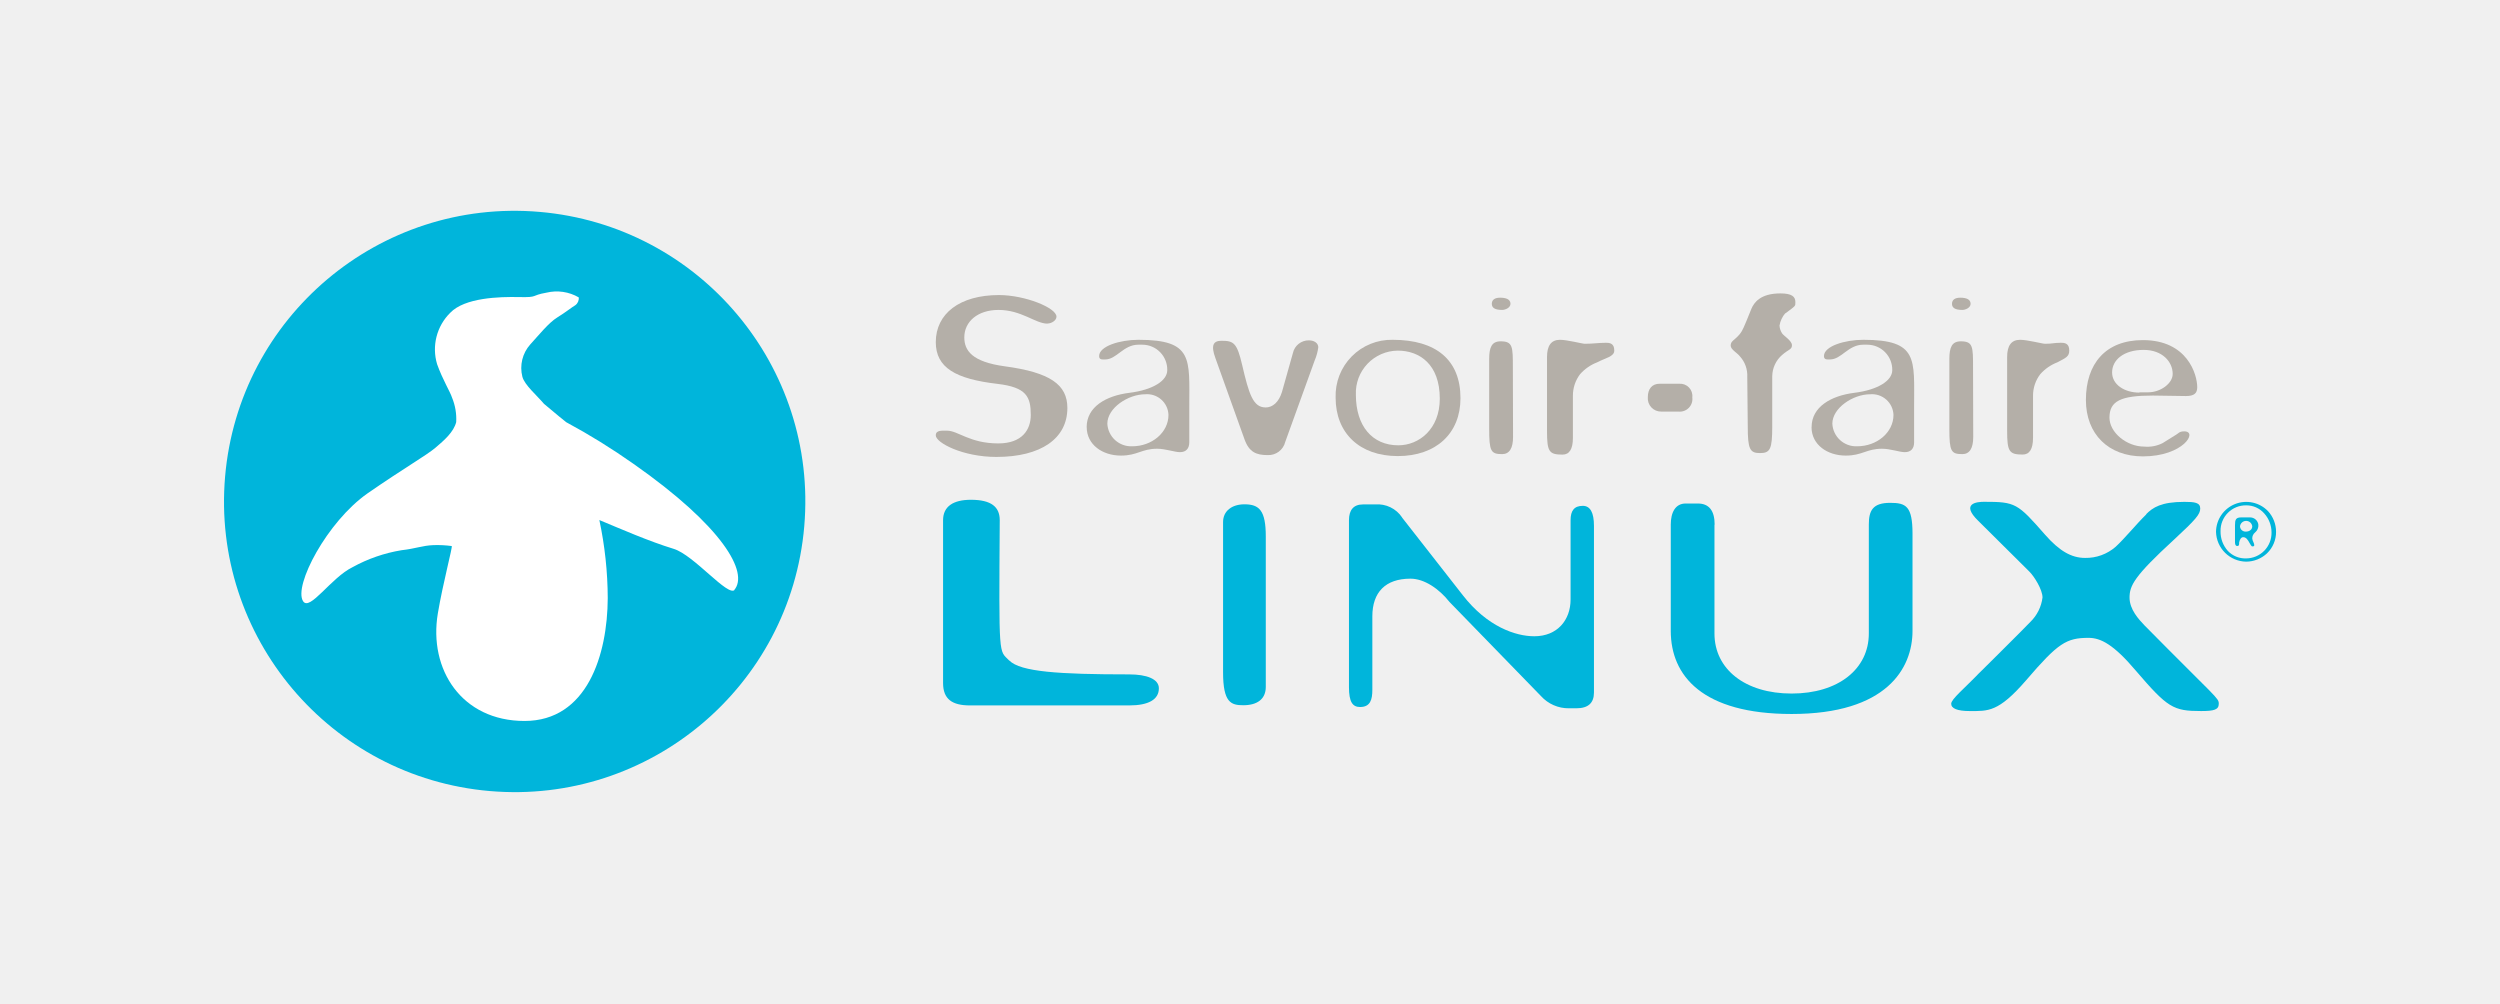
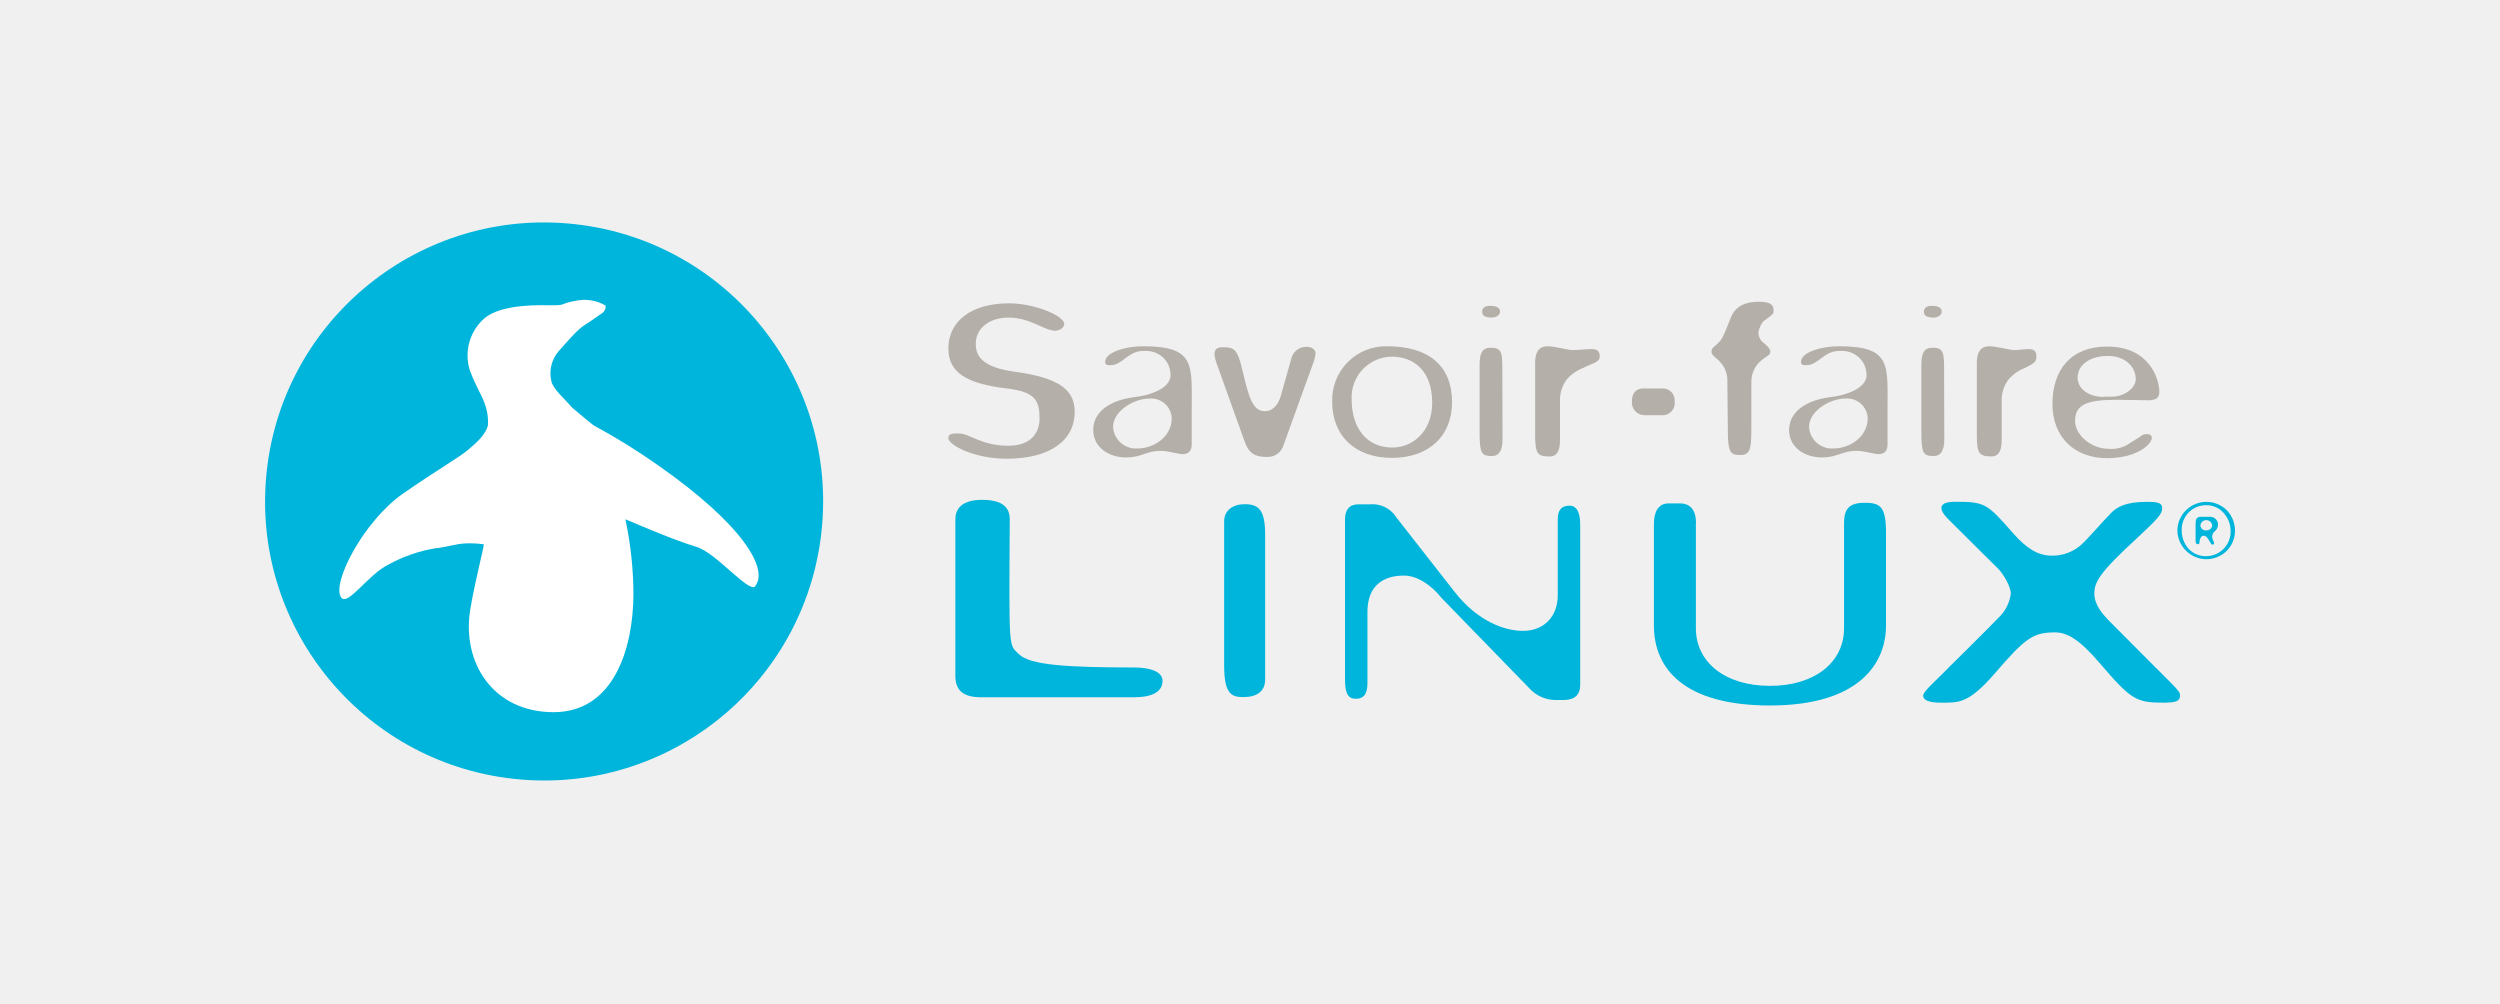
- <svg xmlns="http://www.w3.org/2000/svg" id="Logo" viewBox="0 0 408.48 163.93">
-   <defs>
-     <style>.cls-1{fill:none;}.cls-2{fill:#b4afa8;}.cls-3{fill:#00b5db;}.cls-4{fill:#fff;}</style>
+ <svg xmlns="http://www.w3.org/2000/svg" id="Logo" viewBox="0 0 408.48 163.93" version="1.1" width="408.48" height="163.93">
+   <defs id="defs1170">
+     <style id="style1168">.cls-1{fill:none;}.cls-2{fill:#b4afa8;}.cls-3{fill:#00b5db;}.cls-4{fill:#fff;}</style>
  </defs>
-   <rect class="cls-1" width="408.48" height="163.93" />
-   <path class="cls-2" d="M171.14,52.88c-1.95,0-4.23-2.24-8-2.24-3.39,0-5.58,1.91-5.58,4.48,0,2.16,1.26,4,6.6,4.73,7.44,1,10.24,3,10.24,6.81,0,5-4.32,8-11.6,8-5.5,0-9.9-2.32-9.9-3.52,0-.89,1-.77,1.86-.77,1.78,0,3.7,2.08,8.35,2.08,3.9,0,5.31-2.24,5.31-4.64,0-3-.71-4.53-5.45-5.09-6.85-.8-10.07-2.65-10.07-6.82,0-4.64,3.89-7.69,10.33-7.69,4.23,0,9.39,2.08,9.39,3.53,0,.64-.85,1.12-1.44,1.12" />
-   <path class="cls-2" d="M185,72.92c3.21,0,5.92-2.25,5.92-5.13a3.5,3.5,0,0,0-3.8-3.37c-2.8,0-6.19,2.24-6.19,4.81A3.9,3.9,0,0,0,185,72.92m-7.45-3.13c0-3.29,3.13-5.13,7-5.61s6.17-2,6.17-3.69a4.08,4.08,0,0,0-4.06-4.17H186c-2.45,0-3.55,2.41-5.41,2.41-.51,0-1,.08-1-.56,0-1.6,3.39-2.65,6.43-2.65,9,0,8.3,3.13,8.3,10.91v5.84c0,1-.51,1.61-1.53,1.61-.84,0-2.37-.56-3.72-.56-2.54,0-3.22,1.12-5.92,1.12-3,0-5.59-1.77-5.59-4.65" />
-   <path class="cls-2" d="M206.77,66.58c1.18,0,2.19-.88,2.7-2.56l1.78-6.33a2.64,2.64,0,0,1,2.63-2.08c.25,0,1.44.07,1.52,1.12a8.07,8.07,0,0,1-.59,2.16L210,72.2a2.83,2.83,0,0,1-2.87,2.16c-1.87,0-3.05-.48-3.81-2.64l-4.74-13.23c-.76-2.08-.34-2.81,1-2.81,2,0,2.54.33,3.39,4,1.1,4.73,1.78,6.89,3.81,6.89" />
-   <path class="cls-2" d="M228.47,72.76c3.39,0,6.78-2.65,6.78-7.62,0-5.61-3.3-7.85-6.86-7.85a6.91,6.91,0,0,0-6.85,7.21c0,5.13,2.7,8.26,6.93,8.26m-.08,1.76c-6.26,0-10.16-3.77-10.16-9.54a9.14,9.14,0,0,1,9.32-9.46c7.1,0,11.08,3.29,11.08,9.54,0,5.77-4,9.46-10.24,9.46" />
-   <path class="cls-2" d="M245.44,50.64c-1.27,0-1.69-.4-1.69-1s.42-1,1.35-1,1.7.24,1.7,1c0,.65-.85,1-1.36,1m1.78,20.75c0,1.85-.59,2.81-1.78,2.81-1.86,0-2.12-.48-2.12-4.17V58.65c0-1.92.43-2.88,1.87-2.88,2,0,2,.87,2,4.32Z" />
-   <path class="cls-2" d="M262.32,56c.68,0,1.44.07,1.44,1.28,0,1-1.44,1.2-2.79,1.92a7.17,7.17,0,0,0-2.79,1.93A5.75,5.75,0,0,0,257,64.66v6.89c0,1.85-.59,2.73-1.69,2.73-2.21,0-2.54-.48-2.54-3.85V58.33c0-1.85.68-2.81,2.12-2.81,1.18,0,3.63.65,4.06.65,1.36,0,2.2-.16,3.38-.16" />
-   <path class="cls-2" d="M276.51,64.92a2.07,2.07,0,0,1-2.28,2.33h-2.8a2.16,2.16,0,0,1-2.19-2.33c0-1.38.68-2.22,1.94-2.22h3.22a2,2,0,0,1,2.11,2.22" />
-   <path class="cls-2" d="M291.69,51.19a4.11,4.11,0,0,0-.93,2,2.59,2.59,0,0,0,.42,1.28c.26.4,1.61,1.2,1.61,1.93s-.51.64-1.61,1.6a4.68,4.68,0,0,0-1.61,3.45v8.25c0,3.69-.34,4.33-2,4.33s-2-.64-2-4.33l-.08-8.1a4.64,4.64,0,0,0-1.19-3.36c-.51-.64-1.52-1.13-1.52-1.77,0-.8.59-.8,1.52-1.92.42-.56.59-.92,1.86-4.09.43-1,1.44-2.52,4.74-2.52,1.86,0,2.45.52,2.45,1.4,0,.72.09.56-1.6,1.84" />
-   <path class="cls-2" d="M303.45,72.92c3.22,0,5.93-2.25,5.93-5.13a3.51,3.51,0,0,0-3.81-3.37c-2.8,0-6.18,2.24-6.18,4.81a3.89,3.89,0,0,0,4.06,3.69M296,69.79c0-3.29,3.14-5.13,7-5.61s6.18-2,6.18-3.69a4.09,4.09,0,0,0-4.07-4.17h-.67c-2.46,0-3.56,2.41-5.42,2.41-.51,0-1,.08-1-.56,0-1.6,3.39-2.65,6.44-2.65,9,0,8.29,3.13,8.29,10.91v5.84c0,1-.5,1.61-1.52,1.61-.85,0-2.37-.56-3.72-.56-2.55,0-3.22,1.12-5.93,1.12-3,0-5.59-1.77-5.59-4.65" />
-   <path class="cls-2" d="M320.63,50.64c-1.27,0-1.69-.4-1.69-1s.42-1,1.35-1,1.69.24,1.69,1c0,.65-.84,1-1.35,1m1.78,20.75c0,1.85-.59,2.81-1.78,2.81-1.86,0-2.12-.48-2.12-4.17V58.65c0-1.92.43-2.88,1.87-2.88,2,0,2,.87,2,4.32Z" />
-   <path class="cls-2" d="M336.67,56c.67,0,1.43.07,1.43,1.28,0,1-.59,1.2-1.94,1.92a7.17,7.17,0,0,0-2.79,1.93,5.75,5.75,0,0,0-1.19,3.52v6.89c0,1.85-.59,2.73-1.69,2.73-2.2,0-2.54-.48-2.54-3.85V58.33c0-1.85.68-2.81,2.12-2.81,1.18,0,3.64.65,4.06.65,1.35,0,1.35-.16,2.54-.16" />
-   <path class="cls-2" d="M349.53,64.1H351c2,0,4-1.44,4-3,0-2-1.7-3.93-4.74-3.93-3.22,0-5.16,1.61-5.16,3.69,0,1.93,1.94,3.29,4.48,3.29m7.54.56-5.34-.08c-5.25,0-7.11.88-7.11,3.61,0,2.41,2.79,4.73,5.67,4.73a5.56,5.56,0,0,0,3-.56l2.2-1.37c.43-.24.51-.56,1.36-.56,2.28,0-.17,4.09-6.77,4.09-5.59,0-9.31-3.61-9.31-9.22,0-5.93,3.22-9.78,9.31-9.78,7.28,0,8.88,5.62,8.88,7.7,0,1-.51,1.44-1.85,1.44" />
-   <path class="cls-3" d="M164.92,107.93c1.82,1.83,8,2.26,19.57,2.26,2.89,0,4.86.76,4.86,2.27,0,1.83-1.67,2.8-4.86,2.8h-26c-2.89,0-4.4-1-4.4-3.66V85c0-2.26,1.67-3.34,4.55-3.34,3.35,0,4.71,1.18,4.71,3.34-.15,22.86-.15,21.17,1.52,22.9" />
-   <path class="cls-3" d="M206.82,112.23c0,2-1.4,3-3.68,3-2,0-3.3-.43-3.3-5.39V85.3c0-1.83,1.47-2.9,3.49-2.9,2.43,0,3.49,1,3.49,5.26Z" />
-   <path class="cls-3" d="M229.09,84.57,239,97.24c4,5.16,8.65,6.72,11.69,6.72,3.8,0,5.93-2.69,5.93-6V85c0-1.57.6-2.35,2-2.35,1.22,0,1.82,1.12,1.82,3.25v27.25c0,1.69-.91,2.58-2.89,2.58h-1.21a6.07,6.07,0,0,1-4.56-2L236.84,98.36c-1.68-2.13-4.1-3.81-6.38-3.81-4.11,0-6.23,2.24-6.23,6.16v12c0,1.57-.31,2.81-2,2.81-1.21,0-1.82-.79-1.82-3.25V85c0-1.68.76-2.58,2.28-2.58h2a4.81,4.81,0,0,1,4.41,2.14" />
-   <path class="cls-3" d="M280.13,85.72v17.79c0,5.82,5,9.81,12.61,9.81s12.61-4,12.61-9.81V85.72c0-2.27.61-3.56,3.49-3.56,2.59,0,3.65.54,3.65,5.07v15.85c0,6.14-4.25,13.58-19.75,13.58-14.59,0-19.75-6.25-19.75-13.58V85.72c0-2,.76-3.45,2.43-3.45h2c1.83,0,2.74,1.18,2.74,3.45" />
-   <path class="cls-3" d="M350.68,84c1.07-1.07,2.43-2,6.23-2,1.67,0,2.59.11,2.59,1.08s-.77,1.83-4.26,5.07c-6.54,6-7.29,7.54-7.29,9.49s1.51,3.56,2.43,4.53c11.85,12,12.15,11.85,12.15,12.82s-.76,1.19-2.89,1.19c-4.56,0-5.47-.54-10.64-6.57-3.64-4.31-5.76-5.39-7.74-5.39-3.65,0-5,.86-10.18,6.9-4.56,5.28-6.23,5.06-9.27,5.06-2,0-3-.43-3-1.19s2.13-2.47,4.72-5.17c-2.59,2.59,7.74-7.65,8.2-8.19a6.71,6.71,0,0,0,2-4c0-1.3-1.36-3.45-2.12-4.21l-8.36-8.3c-3-2.91-.15-3.13.91-3.13,5.17,0,5.47.22,10,5.39,2.28,2.59,4.25,3.78,6.53,3.78a7.39,7.39,0,0,0,5-1.83c1.53-1.41,3.34-3.67,5-5.29" />
-   <path class="cls-3" d="M370.58,83.52a4.94,4.94,0,0,0-8.5,3.38A5,5,0,0,0,367,91.77a5,5,0,0,0,3.4-1.35,4.82,4.82,0,0,0,1.49-3.54A5,5,0,0,0,370.58,83.52Zm.57,3.47A4.17,4.17,0,0,1,367,91.24,3.92,3.92,0,0,1,364,90a4.67,4.67,0,0,1-1.18-3.2,4.13,4.13,0,0,1,4.2-4.23,3.87,3.87,0,0,1,2.92,1.3A4.64,4.64,0,0,1,371.15,87Z" />
-   <path class="cls-3" d="M367.69,84.54h-1.51c-.88,0-1,.4-1,1.28v2.73c0,.16,0,.66.36.66s.3-.29.32-.49a.28.28,0,0,0,0-.09c.09-.52.35-.86.66-.86.47,0,.74.4,1.07,1s.38.5.52.5a.2.2,0,0,0,.22-.22,1.26,1.26,0,0,0-.12-.41A2,2,0,0,1,368,88a1.23,1.23,0,0,1,.46-1,1.46,1.46,0,0,0,.54-1.25A1.36,1.36,0,0,0,367.69,84.54ZM368,86c0,.51-.43.86-1.06.86A.9.9,0,0,1,366,86a1,1,0,0,1,1-.89A1,1,0,0,1,368,86Z" />
-   <path class="cls-3" d="M88.15,34.62A47.49,47.49,0,1,0,131.41,86,47.49,47.49,0,0,0,88.15,34.62" />
-   <path class="cls-4" d="M120.05,96.37c-1.08,1.24-6.65-5.69-10-6.7-4-1.22-8.68-3.27-12.12-4.7a62.18,62.18,0,0,1,1.37,12.76C99.26,107,95.94,117.8,85.7,117.8S70,109.4,71.54,100.22c.82-4.9,2.44-10.9,2.27-11a17.61,17.61,0,0,0-3-.15c-1.81.07-2.92.58-5.2.83a24.94,24.94,0,0,0-8,2.77c-3.54,1.73-7,7.27-8.09,5.56-1.59-2.5,3.92-13,10.55-17.63,6-4.15,9.58-6.18,11.06-7.43s3-2.59,3.41-4.2a9.14,9.14,0,0,0-.68-4c-.32-1-1.53-2.91-2.44-5.46a8.41,8.41,0,0,1,2.14-8.4c2.37-2.48,8-2.64,11.25-2.57s1.8-.25,4.47-.72a7.16,7.16,0,0,1,5.28.77,1.38,1.38,0,0,1-.56,1.28c-.61.36-1.54,1.13-2.95,2s-3,2.87-4.42,4.42a5.77,5.77,0,0,0-1.28,5.26c.36,1.36,2.32,3,3.53,4.43,1.76,1.51,3.63,3,3.63,3a107.53,107.53,0,0,1,11,6.81c14.56,10.2,18.92,17.78,16.44,20.64" />
+   <rect class="cls-1" width="408.48" height="163.93" id="rect1172" x="0" y="0" />
+   <g id="g1366" transform="matrix(0.9599826,0,0,0.9599826,8.17344,3.278884)" style="stroke-width:1.042">
+     <path class="cls-2" d="m 171.14,52.88 c -1.95,0 -4.23,-2.24 -8,-2.24 -3.39,0 -5.58,1.91 -5.58,4.48 0,2.16 1.26,4 6.6,4.73 7.44,1 10.24,3 10.24,6.81 0,5 -4.32,8 -11.6,8 -5.5,0 -9.9,-2.32 -9.9,-3.52 0,-0.89 1,-0.77 1.86,-0.77 1.78,0 3.7,2.08 8.35,2.08 3.9,0 5.31,-2.24 5.31,-4.64 0,-3 -0.71,-4.53 -5.45,-5.09 -6.85,-0.8 -10.07,-2.65 -10.07,-6.82 0,-4.64 3.89,-7.69 10.33,-7.69 4.23,0 9.39,2.08 9.39,3.53 0,0.64 -0.85,1.12 -1.44,1.12" id="path1174" style="stroke-width:1.042" />
+     <path class="cls-2" d="m 185,72.92 c 3.21,0 5.92,-2.25 5.92,-5.13 a 3.5,3.5 0 0 0 -3.8,-3.37 c -2.8,0 -6.19,2.24 -6.19,4.81 a 3.9,3.9 0 0 0 4.07,3.69 m -7.45,-3.13 c 0,-3.29 3.13,-5.13 7,-5.61 3.87,-0.48 6.17,-2 6.17,-3.69 a 4.08,4.08 0 0 0 -4.06,-4.17 H 186 c -2.45,0 -3.55,2.41 -5.41,2.41 -0.51,0 -1,0.08 -1,-0.56 0,-1.6 3.39,-2.65 6.43,-2.65 9,0 8.3,3.13 8.3,10.91 v 5.84 c 0,1 -0.51,1.61 -1.53,1.61 -0.84,0 -2.37,-0.56 -3.72,-0.56 -2.54,0 -3.22,1.12 -5.92,1.12 -3,0 -5.59,-1.77 -5.59,-4.65" id="path1176" style="stroke-width:1.042" />
+     <path class="cls-2" d="m 206.77,66.58 c 1.18,0 2.19,-0.88 2.7,-2.56 l 1.78,-6.33 a 2.64,2.64 0 0 1 2.63,-2.08 c 0.25,0 1.44,0.07 1.52,1.12 a 8.07,8.07 0 0 1 -0.59,2.16 L 210,72.2 a 2.83,2.83 0 0 1 -2.87,2.16 c -1.87,0 -3.05,-0.48 -3.81,-2.64 l -4.74,-13.23 c -0.76,-2.08 -0.34,-2.81 1,-2.81 2,0 2.54,0.33 3.39,4 1.1,4.73 1.78,6.89 3.81,6.89" id="path1178" style="stroke-width:1.042" />
+     <path class="cls-2" d="m 228.47,72.76 c 3.39,0 6.78,-2.65 6.78,-7.62 0,-5.61 -3.3,-7.85 -6.86,-7.85 a 6.91,6.91 0 0 0 -6.85,7.21 c 0,5.13 2.7,8.26 6.93,8.26 m -0.08,1.76 c -6.26,0 -10.16,-3.77 -10.16,-9.54 a 9.14,9.14 0 0 1 9.32,-9.46 c 7.1,0 11.08,3.29 11.08,9.54 0,5.77 -4,9.46 -10.24,9.46" id="path1180" style="stroke-width:1.042" />
+     <path class="cls-2" d="m 245.44,50.64 c -1.27,0 -1.69,-0.4 -1.69,-1 0,-0.6 0.42,-1 1.35,-1 0.93,0 1.7,0.24 1.7,1 0,0.65 -0.85,1 -1.36,1 m 1.78,20.75 c 0,1.85 -0.59,2.81 -1.78,2.81 -1.86,0 -2.12,-0.48 -2.12,-4.17 V 58.65 c 0,-1.92 0.43,-2.88 1.87,-2.88 2,0 2,0.87 2,4.32 z" id="path1182" style="stroke-width:1.042" />
+     <path class="cls-2" d="m 262.32,56 c 0.68,0 1.44,0.07 1.44,1.28 0,1 -1.44,1.2 -2.79,1.92 a 7.17,7.17 0 0 0 -2.79,1.93 5.75,5.75 0 0 0 -1.18,3.53 v 6.89 c 0,1.85 -0.59,2.73 -1.69,2.73 -2.21,0 -2.54,-0.48 -2.54,-3.85 v -12.1 c 0,-1.85 0.68,-2.81 2.12,-2.81 1.18,0 3.63,0.65 4.06,0.65 1.36,0 2.2,-0.16 3.38,-0.16" id="path1184" style="stroke-width:1.042" />
+     <path class="cls-2" d="m 276.51,64.92 a 2.07,2.07 0 0 1 -2.28,2.33 h -2.8 a 2.16,2.16 0 0 1 -2.19,-2.33 c 0,-1.38 0.68,-2.22 1.94,-2.22 h 3.22 a 2,2 0 0 1 2.11,2.22" id="path1186" style="stroke-width:1.042" />
+     <path class="cls-2" d="m 291.69,51.19 a 4.11,4.11 0 0 0 -0.93,2 2.59,2.59 0 0 0 0.42,1.28 c 0.26,0.4 1.61,1.2 1.61,1.93 0,0.73 -0.51,0.64 -1.61,1.6 a 4.68,4.68 0 0 0 -1.61,3.45 v 8.25 c 0,3.69 -0.34,4.33 -2,4.33 -1.66,0 -2,-0.64 -2,-4.33 l -0.08,-8.1 a 4.64,4.64 0 0 0 -1.19,-3.36 c -0.51,-0.64 -1.52,-1.13 -1.52,-1.77 0,-0.8 0.59,-0.8 1.52,-1.92 0.42,-0.56 0.59,-0.92 1.86,-4.09 0.43,-1 1.44,-2.52 4.74,-2.52 1.86,0 2.45,0.52 2.45,1.4 0,0.72 0.09,0.56 -1.6,1.84" id="path1188" style="stroke-width:1.042" />
+     <path class="cls-2" d="m 303.45,72.92 c 3.22,0 5.93,-2.25 5.93,-5.13 a 3.51,3.51 0 0 0 -3.81,-3.37 c -2.8,0 -6.18,2.24 -6.18,4.81 a 3.89,3.89 0 0 0 4.06,3.69 M 296,69.79 c 0,-3.29 3.14,-5.13 7,-5.61 3.86,-0.48 6.18,-2 6.18,-3.69 a 4.09,4.09 0 0 0 -4.07,-4.17 h -0.67 c -2.46,0 -3.56,2.41 -5.42,2.41 -0.51,0 -1,0.08 -1,-0.56 0,-1.6 3.39,-2.65 6.44,-2.65 9,0 8.29,3.13 8.29,10.91 v 5.84 c 0,1 -0.5,1.61 -1.52,1.61 -0.85,0 -2.37,-0.56 -3.72,-0.56 -2.55,0 -3.22,1.12 -5.93,1.12 -3,0 -5.59,-1.77 -5.59,-4.65" id="path1190" style="stroke-width:1.042" />
+     <path class="cls-2" d="m 320.63,50.64 c -1.27,0 -1.69,-0.4 -1.69,-1 0,-0.6 0.42,-1 1.35,-1 0.93,0 1.69,0.24 1.69,1 0,0.65 -0.84,1 -1.35,1 m 1.78,20.75 c 0,1.85 -0.59,2.81 -1.78,2.81 -1.86,0 -2.12,-0.48 -2.12,-4.17 V 58.65 c 0,-1.92 0.43,-2.88 1.87,-2.88 2,0 2,0.87 2,4.32 z" id="path1192" style="stroke-width:1.042" />
+     <path class="cls-2" d="m 336.67,56 c 0.67,0 1.43,0.07 1.43,1.28 0,1 -0.59,1.2 -1.94,1.92 a 7.17,7.17 0 0 0 -2.79,1.93 5.75,5.75 0 0 0 -1.19,3.52 v 6.89 c 0,1.85 -0.59,2.73 -1.69,2.73 -2.2,0 -2.54,-0.48 -2.54,-3.85 V 58.33 c 0,-1.85 0.68,-2.81 2.12,-2.81 1.18,0 3.64,0.65 4.06,0.65 1.35,0 1.35,-0.16 2.54,-0.16" id="path1194" style="stroke-width:1.042" />
+     <path class="cls-2" d="M 349.53,64.1 H 351 c 2,0 4,-1.44 4,-3 0,-2 -1.7,-3.93 -4.74,-3.93 -3.22,0 -5.16,1.61 -5.16,3.69 0,1.93 1.94,3.29 4.48,3.29 m 7.54,0.56 -5.34,-0.08 c -5.25,0 -7.11,0.88 -7.11,3.61 0,2.41 2.79,4.73 5.67,4.73 a 5.56,5.56 0 0 0 3,-0.56 l 2.2,-1.37 c 0.43,-0.24 0.51,-0.56 1.36,-0.56 2.28,0 -0.17,4.09 -6.77,4.09 -5.59,0 -9.31,-3.61 -9.31,-9.22 0,-5.93 3.22,-9.78 9.31,-9.78 7.28,0 8.88,5.62 8.88,7.7 0,1 -0.51,1.44 -1.85,1.44" id="path1196" style="stroke-width:1.042" />
+     <path class="cls-3" d="m 164.92,107.93 c 1.82,1.83 8,2.26 19.57,2.26 2.89,0 4.86,0.76 4.86,2.27 0,1.83 -1.67,2.8 -4.86,2.8 h -26 c -2.89,0 -4.4,-1 -4.4,-3.66 V 85 c 0,-2.26 1.67,-3.34 4.55,-3.34 3.35,0 4.71,1.18 4.71,3.34 -0.15,22.86 -0.15,21.17 1.52,22.9" id="path1198" style="stroke-width:1.042" />
+     <path class="cls-3" d="m 206.82,112.23 c 0,2 -1.4,3 -3.68,3 -2,0 -3.3,-0.43 -3.3,-5.39 V 85.3 c 0,-1.83 1.47,-2.9 3.49,-2.9 2.43,0 3.49,1 3.49,5.26 z" id="path1200" style="stroke-width:1.042" />
+     <path class="cls-3" d="M 229.09,84.57 239,97.24 c 4,5.16 8.65,6.72 11.69,6.72 3.8,0 5.93,-2.69 5.93,-6 V 85 c 0,-1.57 0.6,-2.35 2,-2.35 1.22,0 1.82,1.12 1.82,3.25 v 27.25 c 0,1.69 -0.91,2.58 -2.89,2.58 h -1.21 a 6.07,6.07 0 0 1 -4.56,-2 L 236.84,98.36 c -1.68,-2.13 -4.1,-3.81 -6.38,-3.81 -4.11,0 -6.23,2.24 -6.23,6.16 v 12 c 0,1.57 -0.31,2.81 -2,2.81 -1.21,0 -1.82,-0.79 -1.82,-3.25 V 85 c 0,-1.68 0.76,-2.58 2.28,-2.58 h 2 a 4.81,4.81 0 0 1 4.41,2.14" id="path1202" style="stroke-width:1.042" />
+     <path class="cls-3" d="m 280.13,85.72 v 17.79 c 0,5.82 5,9.81 12.61,9.81 7.61,0 12.61,-4 12.61,-9.81 V 85.72 c 0,-2.27 0.61,-3.56 3.49,-3.56 2.59,0 3.65,0.54 3.65,5.07 v 15.85 c 0,6.14 -4.25,13.58 -19.75,13.58 -14.59,0 -19.75,-6.25 -19.75,-13.58 V 85.72 c 0,-2 0.76,-3.45 2.43,-3.45 h 2 c 1.83,0 2.74,1.18 2.74,3.45" id="path1204" style="stroke-width:1.042" />
+     <path class="cls-3" d="m 350.68,84 c 1.07,-1.07 2.43,-2 6.23,-2 1.67,0 2.59,0.11 2.59,1.08 0,0.97 -0.77,1.83 -4.26,5.07 -6.54,6 -7.29,7.54 -7.29,9.49 0,1.95 1.51,3.56 2.43,4.53 11.85,12 12.15,11.85 12.15,12.82 0,0.97 -0.76,1.19 -2.89,1.19 -4.56,0 -5.47,-0.54 -10.64,-6.57 -3.64,-4.31 -5.76,-5.39 -7.74,-5.39 -3.65,0 -5,0.86 -10.18,6.9 -4.56,5.28 -6.23,5.06 -9.27,5.06 -2,0 -3,-0.43 -3,-1.19 0,-0.76 2.13,-2.47 4.72,-5.17 -2.59,2.59 7.74,-7.65 8.2,-8.19 a 6.71,6.71 0 0 0 2,-4 c 0,-1.3 -1.36,-3.45 -2.12,-4.21 l -8.36,-8.3 c -3,-2.91 -0.15,-3.13 0.91,-3.13 5.17,0 5.47,0.22 10,5.39 2.28,2.59 4.25,3.78 6.53,3.78 a 7.39,7.39 0 0 0 5,-1.83 c 1.53,-1.41 3.34,-3.67 5,-5.29" id="path1206" style="stroke-width:1.042" />
+     <path class="cls-3" d="m 370.58,83.52 a 4.94,4.94 0 0 0 -8.5,3.38 5,5 0 0 0 4.92,4.87 5,5 0 0 0 3.4,-1.35 4.82,4.82 0 0 0 1.49,-3.54 5,5 0 0 0 -1.31,-3.36 z m 0.57,3.47 A 4.17,4.17 0 0 1 367,91.24 3.92,3.92 0 0 1 364,90 a 4.67,4.67 0 0 1 -1.18,-3.2 4.13,4.13 0 0 1 4.2,-4.23 3.87,3.87 0 0 1 2.92,1.3 4.64,4.64 0 0 1 1.21,3.13 z" id="path1208" style="stroke-width:1.042" />
+     <path class="cls-3" d="m 367.69,84.54 h -1.51 c -0.88,0 -1,0.4 -1,1.28 v 2.73 c 0,0.16 0,0.66 0.36,0.66 0.36,0 0.3,-0.29 0.32,-0.49 a 0.28,0.28 0 0 0 0,-0.09 c 0.09,-0.52 0.35,-0.86 0.66,-0.86 0.47,0 0.74,0.4 1.07,1 0.33,0.6 0.38,0.5 0.52,0.5 a 0.2,0.2 0 0 0 0.22,-0.22 1.26,1.26 0 0 0 -0.12,-0.41 A 2,2 0 0 1 368,88 1.23,1.23 0 0 1 368.46,87 1.46,1.46 0 0 0 369,85.75 1.36,1.36 0 0 0 367.69,84.54 Z M 368,86 c 0,0.51 -0.43,0.86 -1.06,0.86 A 0.9,0.9 0 0 1 366,86 a 1,1 0 0 1 1,-0.89 1,1 0 0 1 1,0.89 z" id="path1210" style="stroke-width:1.042" />
+     <path class="cls-3" d="M 88.15,34.62 A 47.49,47.49 0 1 0 131.41,86 47.49,47.49 0 0 0 88.15,34.62" id="path1212" style="stroke-width:1.042" />
+     <path class="cls-4" d="m 120.05,96.37 c -1.08,1.24 -6.65,-5.69 -10,-6.7 -4,-1.22 -8.68,-3.27 -12.12,-4.7 a 62.18,62.18 0 0 1 1.37,12.76 c -0.04,9.27 -3.36,20.07 -13.6,20.07 -10.24,0 -15.7,-8.4 -14.16,-17.58 0.82,-4.9 2.44,-10.9 2.27,-11 a 17.61,17.61 0 0 0 -3,-0.15 c -1.81,0.07 -2.92,0.58 -5.2,0.83 a 24.94,24.94 0 0 0 -8,2.77 c -3.54,1.73 -7,7.27 -8.09,5.56 -1.59,-2.5 3.92,-13 10.55,-17.63 6,-4.15 9.58,-6.18 11.06,-7.43 1.48,-1.25 3,-2.59 3.41,-4.2 a 9.14,9.14 0 0 0 -0.68,-4 c -0.32,-1 -1.53,-2.91 -2.44,-5.46 a 8.41,8.41 0 0 1 2.14,-8.4 c 2.37,-2.48 8,-2.64 11.25,-2.57 3.25,0.07 1.8,-0.25 4.47,-0.72 a 7.16,7.16 0 0 1 5.28,0.77 1.38,1.38 0 0 1 -0.56,1.28 c -0.61,0.36 -1.54,1.13 -2.95,2 -1.41,0.87 -3,2.87 -4.42,4.42 a 5.77,5.77 0 0 0 -1.28,5.26 c 0.36,1.36 2.32,3 3.53,4.43 1.76,1.51 3.63,3 3.63,3 a 107.53,107.53 0 0 1 11,6.81 c 14.56,10.2 18.92,17.78 16.44,20.64" id="path1214" style="stroke-width:1.042" />
+   </g>
</svg>
